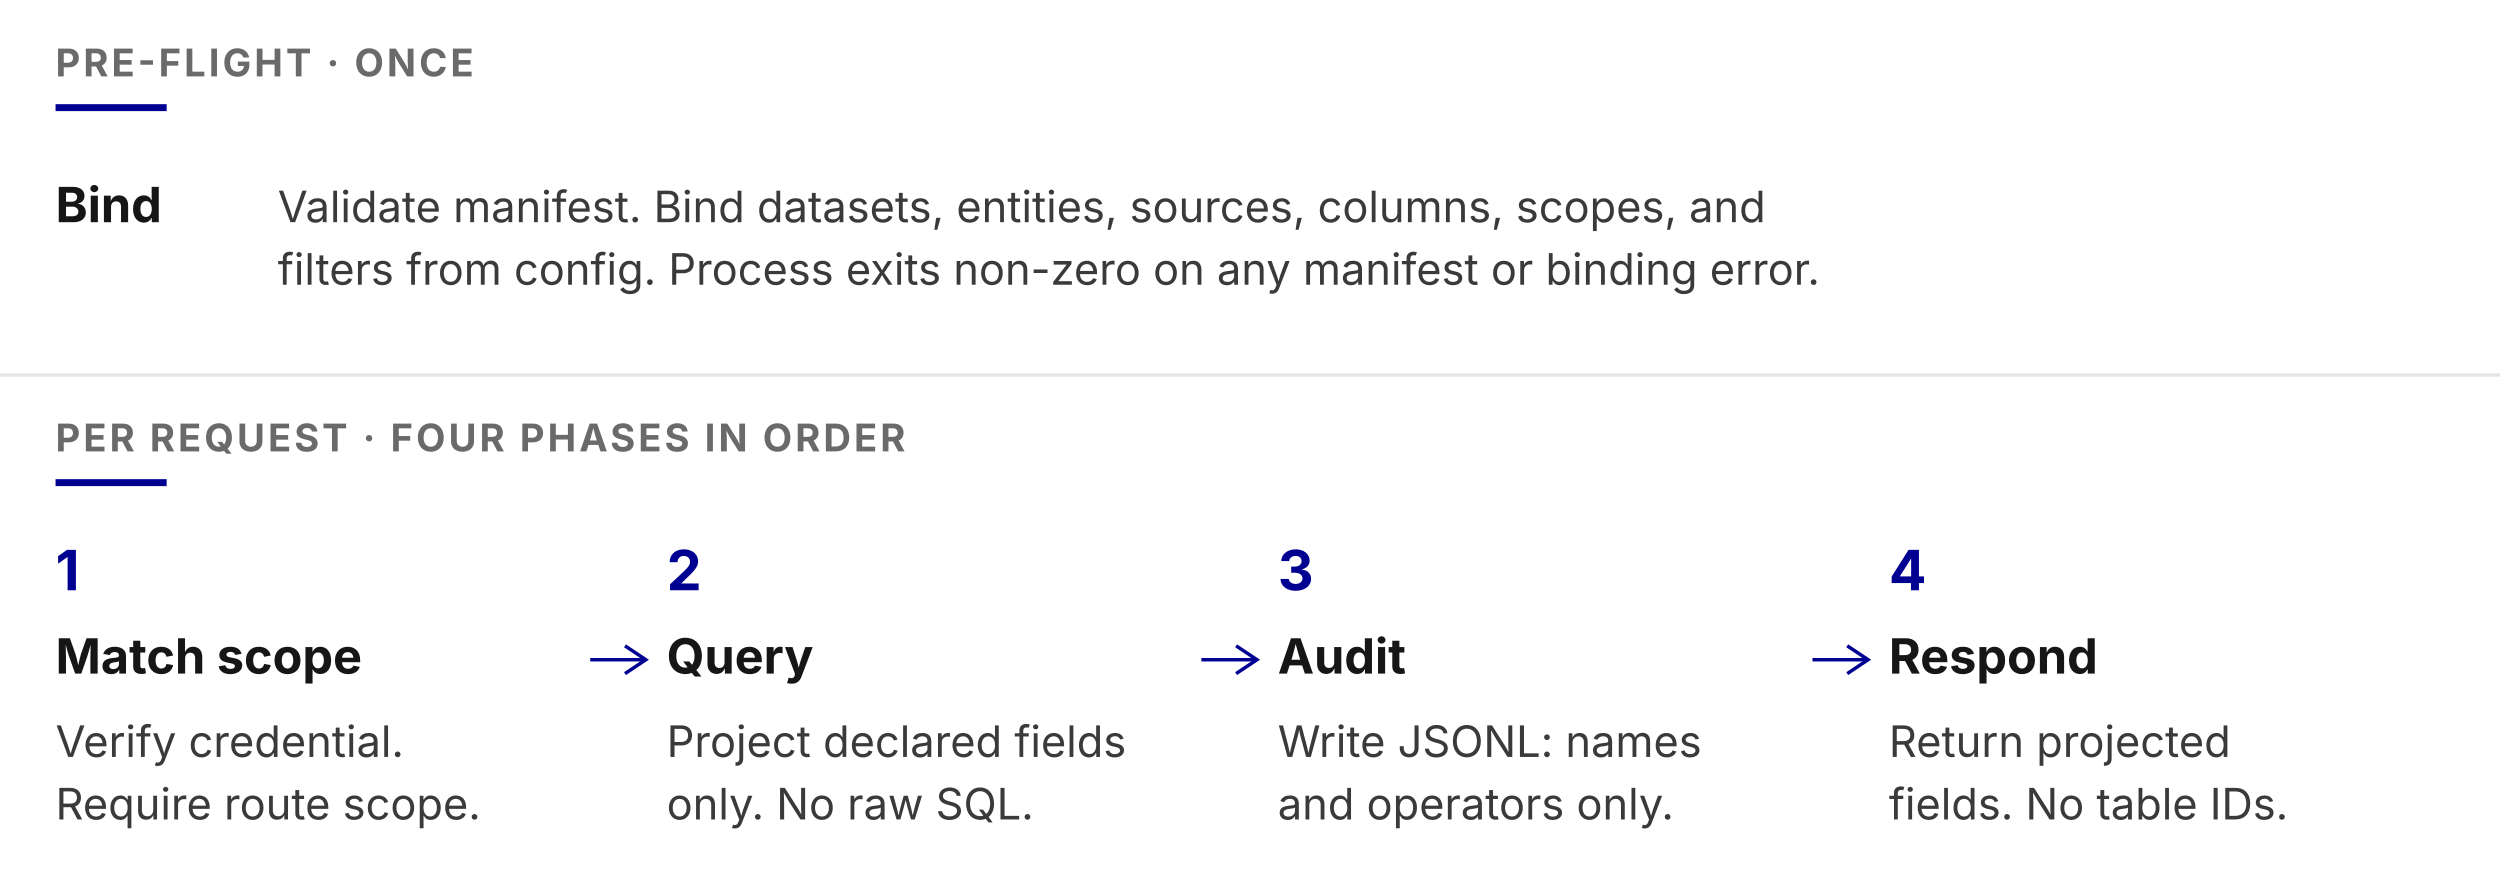
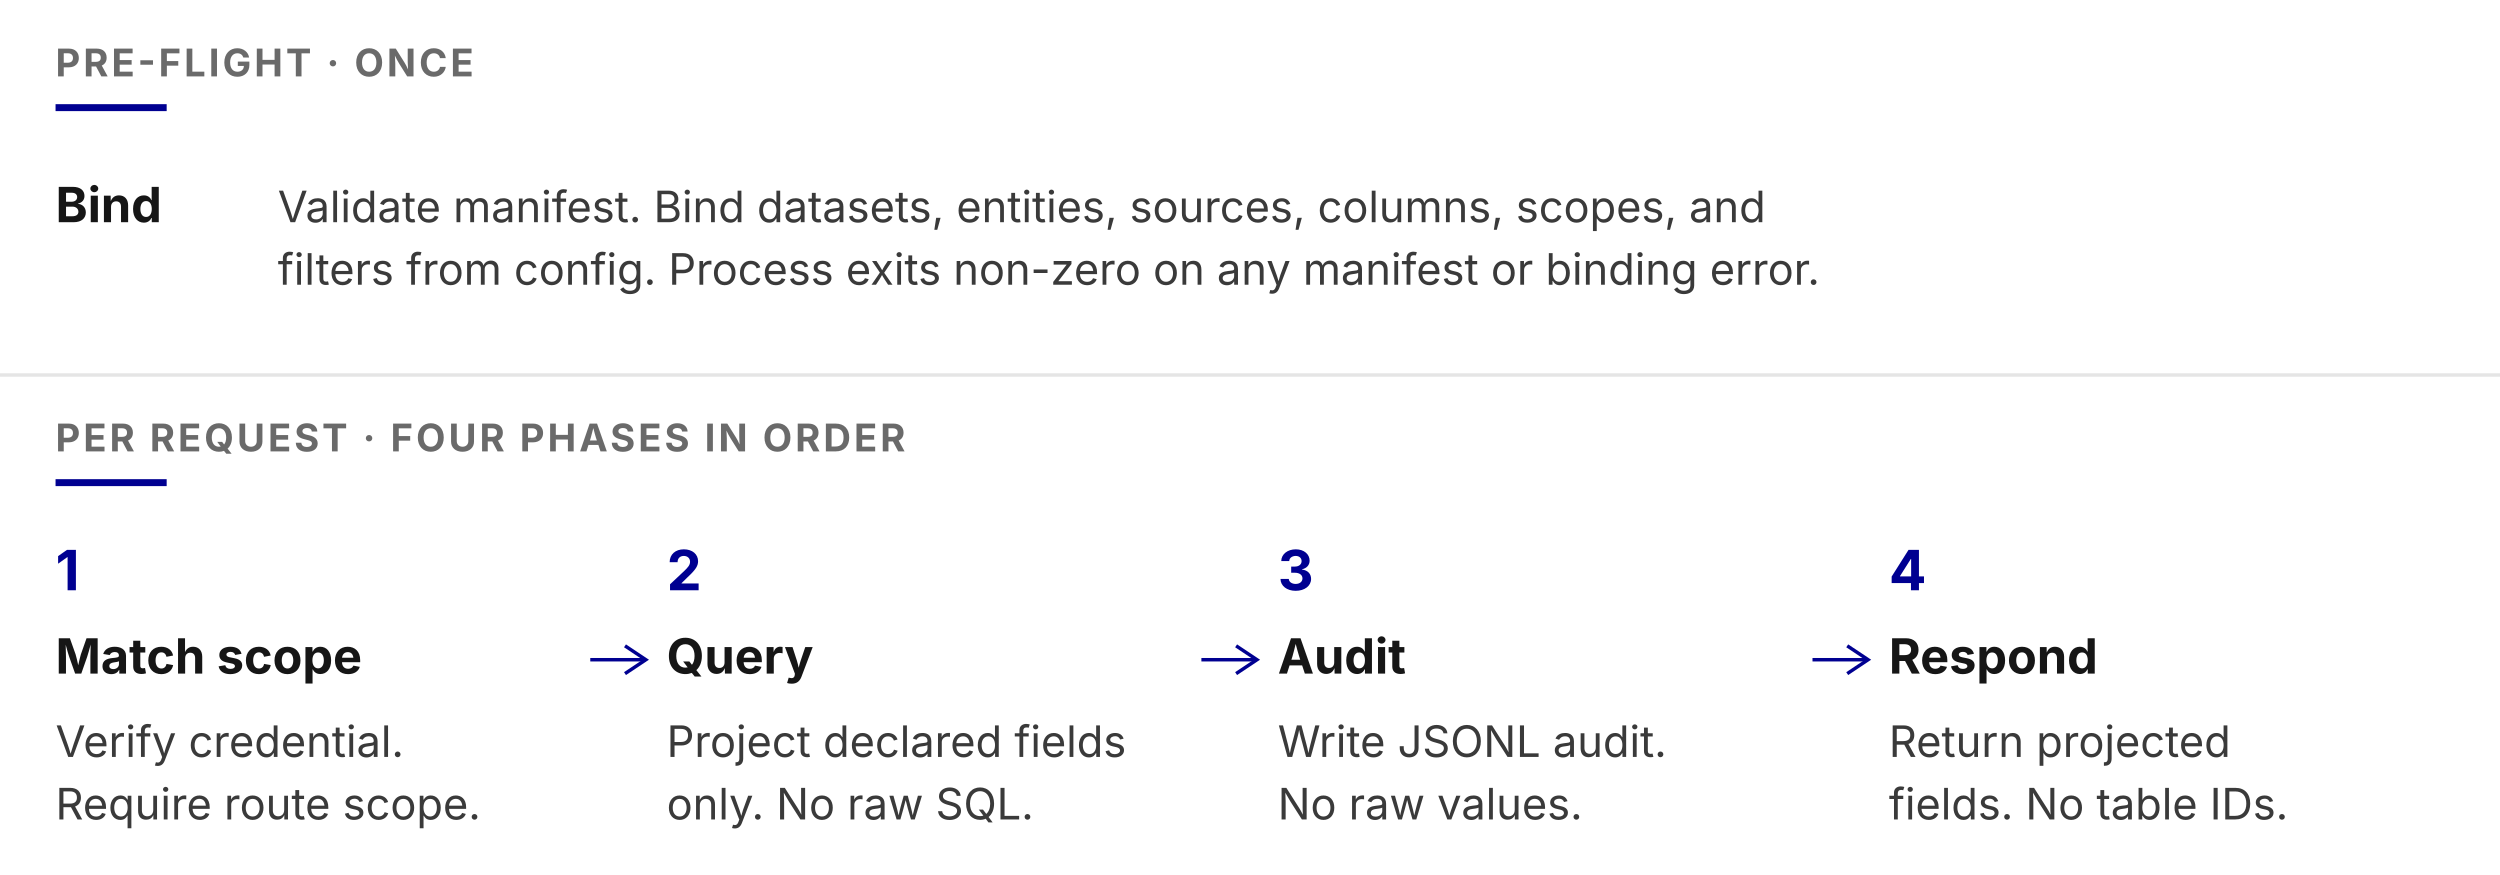
<svg xmlns="http://www.w3.org/2000/svg" viewBox="0 0 720 252" role="img" font-family="'Public Sans', system-ui, -apple-system, BlinkMacSystemFont, sans-serif" text-rendering="geometricPrecision">
  <text x="16" y="22" fill="#6a6a6a" font-size="11" font-weight="700" letter-spacing="0.08em">PRE-FLIGHT · ONCE</text>
  <rect x="16" y="30" width="32" height="2" fill="#000091" />
  <text x="16" y="64" fill="#161616" font-size="14" font-weight="700">Bind</text>
  <g fill="#3a3a3a" font-size="12.5">
    <text x="80" y="64">Validate manifest. Bind datasets, entities, sources, columns, scopes, and</text>
    <text x="80" y="82">filters from config. Process exits non-zero on any manifest or binding error.</text>
  </g>
  <line x1="0" y1="108" x2="720" y2="108" stroke="#e5e5e5" stroke-width="1" />
  <text x="16" y="130" fill="#6a6a6a" font-size="11" font-weight="700" letter-spacing="0.08em">PER REQUEST · FOUR PHASES IN ORDER</text>
  <rect x="16" y="138" width="32" height="2" fill="#000091" />
  <g fill="#000091" font-size="16" font-weight="700">
    <text x="16" y="170">1</text>
    <text x="192" y="170">2</text>
    <text x="368" y="170">3</text>
    <text x="544" y="170">4</text>
  </g>
  <g fill="#161616" font-size="14" font-weight="700">
    <text x="16" y="194">Match scope</text>
    <text x="192" y="194">Query</text>
    <text x="368" y="194">Audit</text>
    <text x="544" y="194">Respond</text>
  </g>
  <g fill="#3a3a3a" font-size="12.5">
    <text x="16" y="218">Verify credential.</text>
    <text x="16" y="236">Require route scope.</text>
    <text x="192" y="218">Project declared fields</text>
    <text x="192" y="236">only. No raw SQL.</text>
-     <text x="368" y="218">Write JSONL: names</text>
-     <text x="368" y="236">and operators only.</text>
+     <text x="368" y="218">Write JSONL audit.</text>
+     <text x="368" y="236">No raw values.</text>
    <text x="544" y="218">Return projected</text>
    <text x="544" y="236">fields. No table IDs.</text>
  </g>
  <g stroke="#000091" stroke-width="1" fill="none">
    <line x1="170" y1="190" x2="186" y2="190" />
    <polyline points="180,186 186,190 180,194" />
    <line x1="346" y1="190" x2="362" y2="190" />
    <polyline points="356,186 362,190 356,194" />
    <line x1="522" y1="190" x2="538" y2="190" />
    <polyline points="532,186 538,190 532,194" />
  </g>
</svg>
